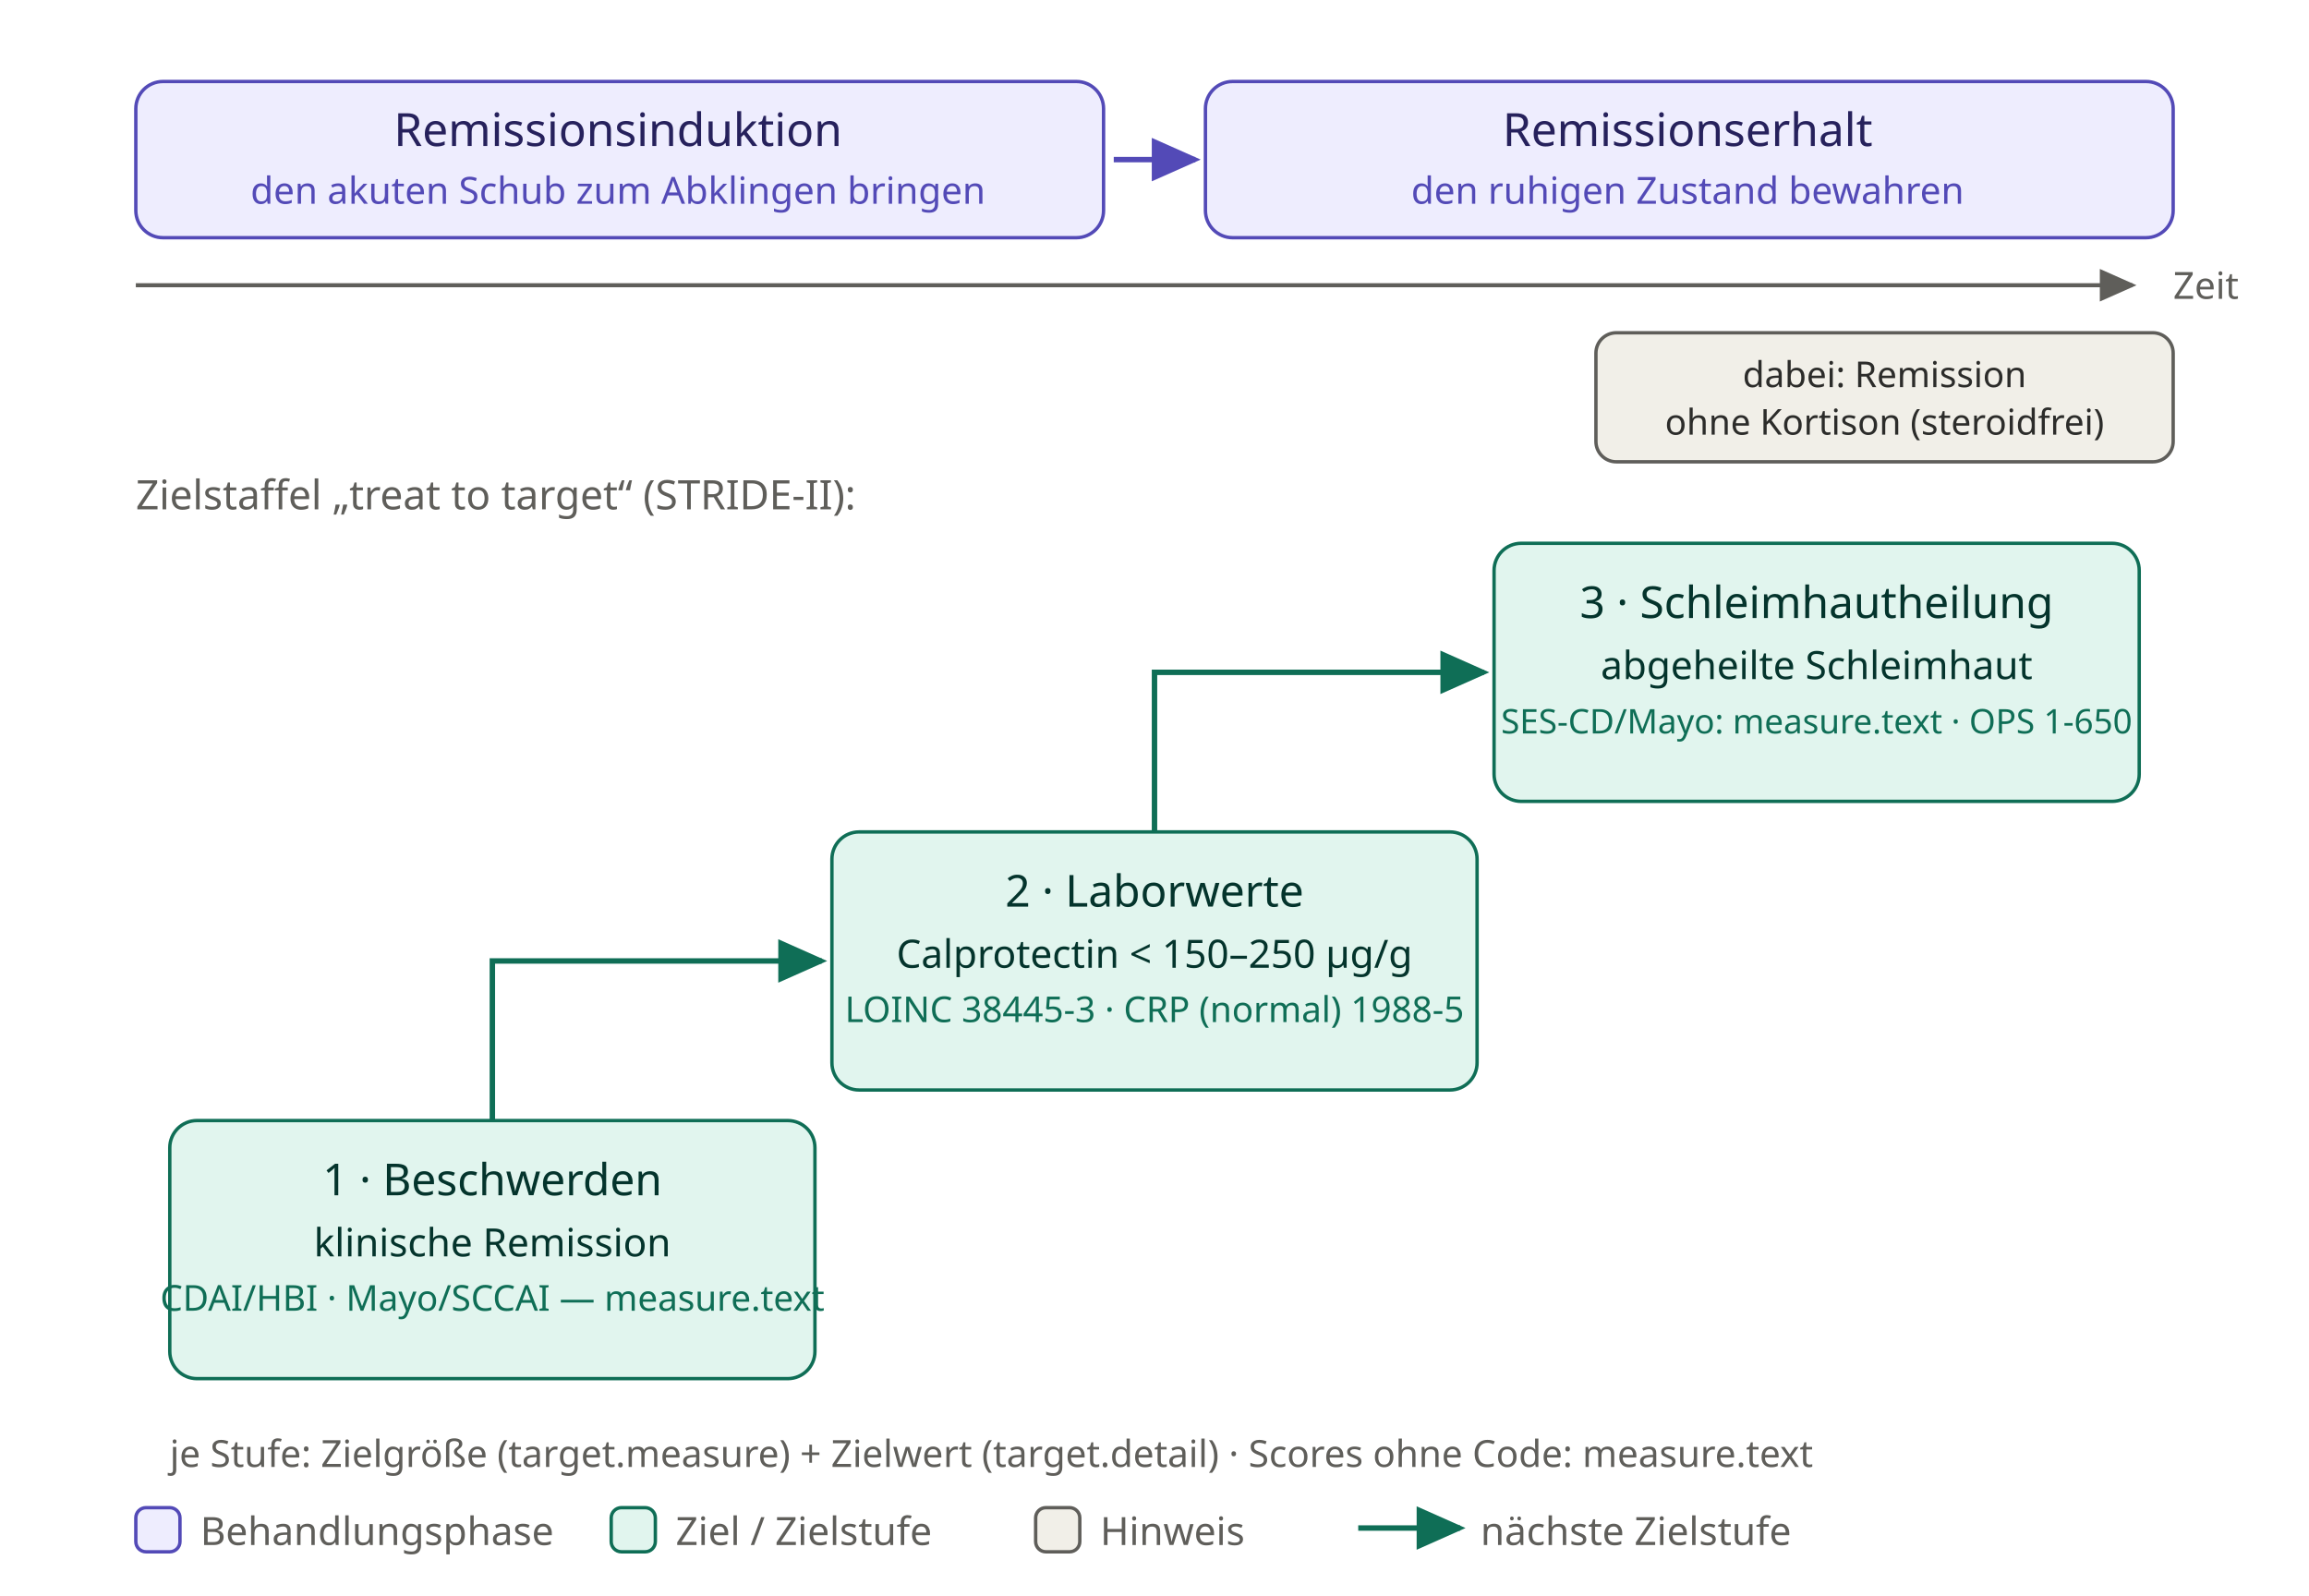
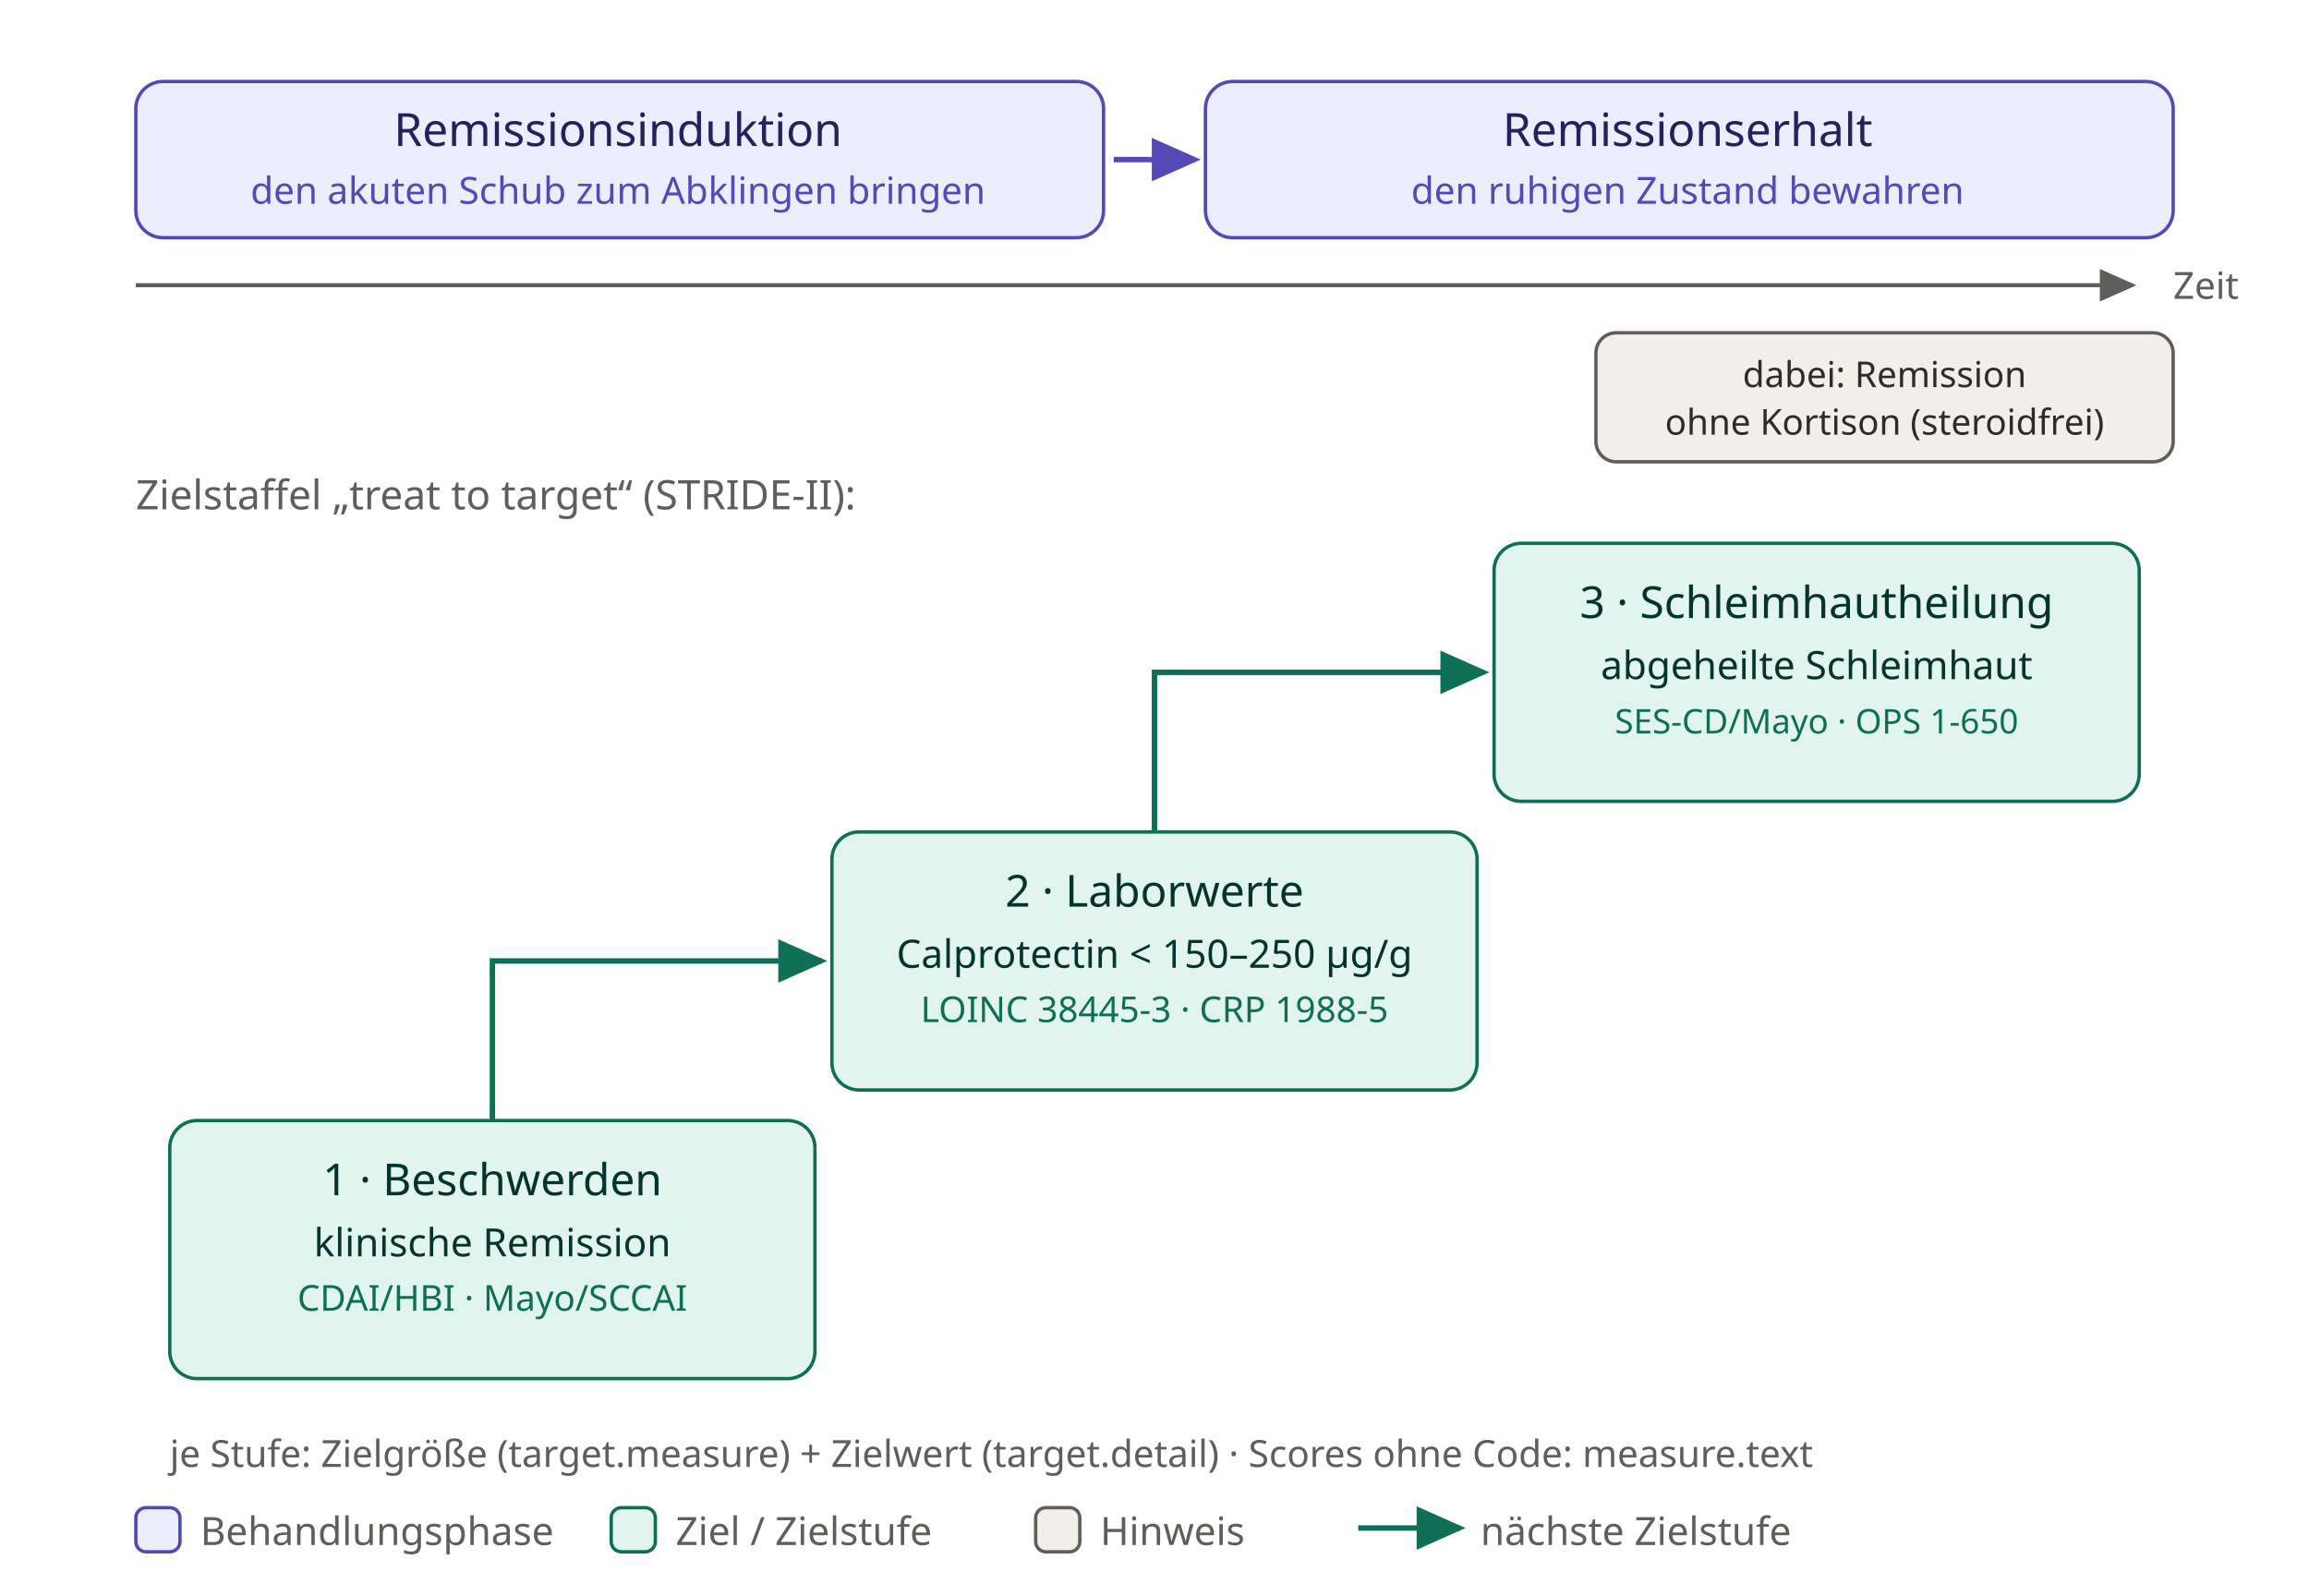
<svg xmlns="http://www.w3.org/2000/svg" width="100%" viewBox="0 0 680 470" role="img" font-family="'Aptos','Segoe UI',system-ui,sans-serif">
  <defs>
    <marker id="arp" markerWidth="10" markerHeight="10" refX="8" refY="4" orient="auto">
      <path d="M0,0 L9,4 L0,8 z" fill="#534AB7" />
    </marker>
    <marker id="argn" markerWidth="10" markerHeight="10" refX="8" refY="4" orient="auto">
      <path d="M0,0 L9,4 L0,8 z" fill="#0F6E56" />
    </marker>
    <marker id="argr" markerWidth="10" markerHeight="10" refX="8" refY="4" orient="auto">
      <path d="M0,0 L9,4 L0,8 z" fill="#5F5E5A" />
    </marker>
  </defs>
  <line x1="40" y1="84" x2="628" y2="84" stroke="#5F5E5A" stroke-width="1.2" marker-end="url(#argr)" />
  <text x="640" y="88" font-size="11" fill="#5F5E5A">Zeit</text>
  <g>
    <rect x="40" y="24" width="285" height="46" rx="8" fill="#EEEDFE" stroke="#534AB7" />
    <text x="182" y="43" text-anchor="middle" font-size="13.5" font-weight="500" fill="#26215C">Remissionsinduktion</text>
    <text x="182" y="60" text-anchor="middle" font-size="11" fill="#534AB7">den akuten Schub zum Abklingen bringen</text>
  </g>
  <line x1="328" y1="47" x2="352" y2="47" stroke="#534AB7" stroke-width="1.6" marker-end="url(#arp)" />
  <g>
    <rect x="355" y="24" width="285" height="46" rx="8" fill="#EEEDFE" stroke="#534AB7" />
    <text x="497" y="43" text-anchor="middle" font-size="13.5" font-weight="500" fill="#26215C">Remissionserhalt</text>
    <text x="497" y="60" text-anchor="middle" font-size="11" fill="#534AB7">den ruhigen Zustand bewahren</text>
  </g>
  <g>
    <rect x="470" y="98" width="170" height="38" rx="6" fill="#F1EFE8" stroke="#5F5E5A" />
    <text x="555" y="114" text-anchor="middle" font-size="10.5" fill="#2C2C2A">dabei: Remission</text>
    <text x="555" y="128" text-anchor="middle" font-size="10.5" fill="#2C2C2A">ohne Kortison (steroidfrei)</text>
  </g>
  <text x="40" y="150" font-size="12" font-weight="500" fill="#5F5E5A">Zielstaffel „treat to target“ (STRIDE-II):</text>
  <path d="M145,330 L145,283 L242,283" fill="none" stroke="#0F6E56" stroke-width="1.6" marker-end="url(#argn)" />
  <path d="M340,245 L340,198 L437,198" fill="none" stroke="#0F6E56" stroke-width="1.6" marker-end="url(#argn)" />
  <g>
    <rect x="50" y="330" width="190" height="76" rx="8" fill="#E1F5EE" stroke="#0F6E56" />
    <text x="145" y="352" text-anchor="middle" font-size="13" font-weight="500" fill="#04342C">1 · Beschwerden</text>
    <text x="145" y="370" text-anchor="middle" font-size="11.5" fill="#04342C">klinische Remission</text>
-     <text x="145" y="386" text-anchor="middle" font-size="10.5" fill="#0F6E56">CDAI/HBI · Mayo/SCCAI — measure.text</text>
+     <text x="145" y="386" text-anchor="middle" font-size="10.5" fill="#0F6E56">CDAI/HBI · Mayo/SCCAI</text>
  </g>
  <g>
    <rect x="245" y="245" width="190" height="76" rx="8" fill="#E1F5EE" stroke="#0F6E56" />
    <text x="340" y="267" text-anchor="middle" font-size="13" font-weight="500" fill="#04342C">2 · Laborwerte</text>
    <text x="340" y="285" text-anchor="middle" font-size="11.5" fill="#04342C">Calprotectin &lt; 150–250 µg/g</text>
-     <text x="340" y="301" text-anchor="middle" font-size="10.5" fill="#0F6E56">LOINC 38445-3 · CRP (normal) 1988-5</text>
+     <text x="340" y="301" text-anchor="middle" font-size="10.5" fill="#0F6E56">LOINC 38445-3 · CRP 1988-5</text>
  </g>
  <g>
    <rect x="440" y="160" width="190" height="76" rx="8" fill="#E1F5EE" stroke="#0F6E56" />
    <text x="535" y="182" text-anchor="middle" font-size="13" font-weight="500" fill="#04342C">3 · Schleimhautheilung</text>
    <text x="535" y="200" text-anchor="middle" font-size="11.5" fill="#04342C">abgeheilte Schleimhaut</text>
-     <text x="535" y="216" text-anchor="middle" font-size="10" fill="#0F6E56">SES-CD/Mayo: measure.text · OPS 1-650</text>
+     <text x="535" y="216" text-anchor="middle" font-size="10" fill="#0F6E56">SES-CD/Mayo · OPS 1-650</text>
  </g>
  <text x="50" y="432" font-size="11" fill="#5F5E5A">je Stufe: Zielgröße (target.measure) + Zielwert (target.detail) · Scores ohne Code: measure.text</text>
  <rect x="40" y="444" width="13" height="13" rx="3" fill="#EEEDFE" stroke="#534AB7" />
  <text x="59" y="455" font-size="11.5" fill="#5F5E5A">Behandlungsphase</text>
  <rect x="180" y="444" width="13" height="13" rx="3" fill="#E1F5EE" stroke="#0F6E56" />
  <text x="199" y="455" font-size="11.5" fill="#5F5E5A">Ziel / Zielstufe</text>
  <rect x="305" y="444" width="13" height="13" rx="3" fill="#F1EFE8" stroke="#5F5E5A" />
  <text x="324" y="455" font-size="11.5" fill="#5F5E5A">Hinweis</text>
  <line x1="400" y1="450" x2="430" y2="450" stroke="#0F6E56" stroke-width="1.6" marker-end="url(#argn)" />
  <text x="436" y="455" font-size="11.5" fill="#5F5E5A">nächste Zielstufe</text>
</svg>
